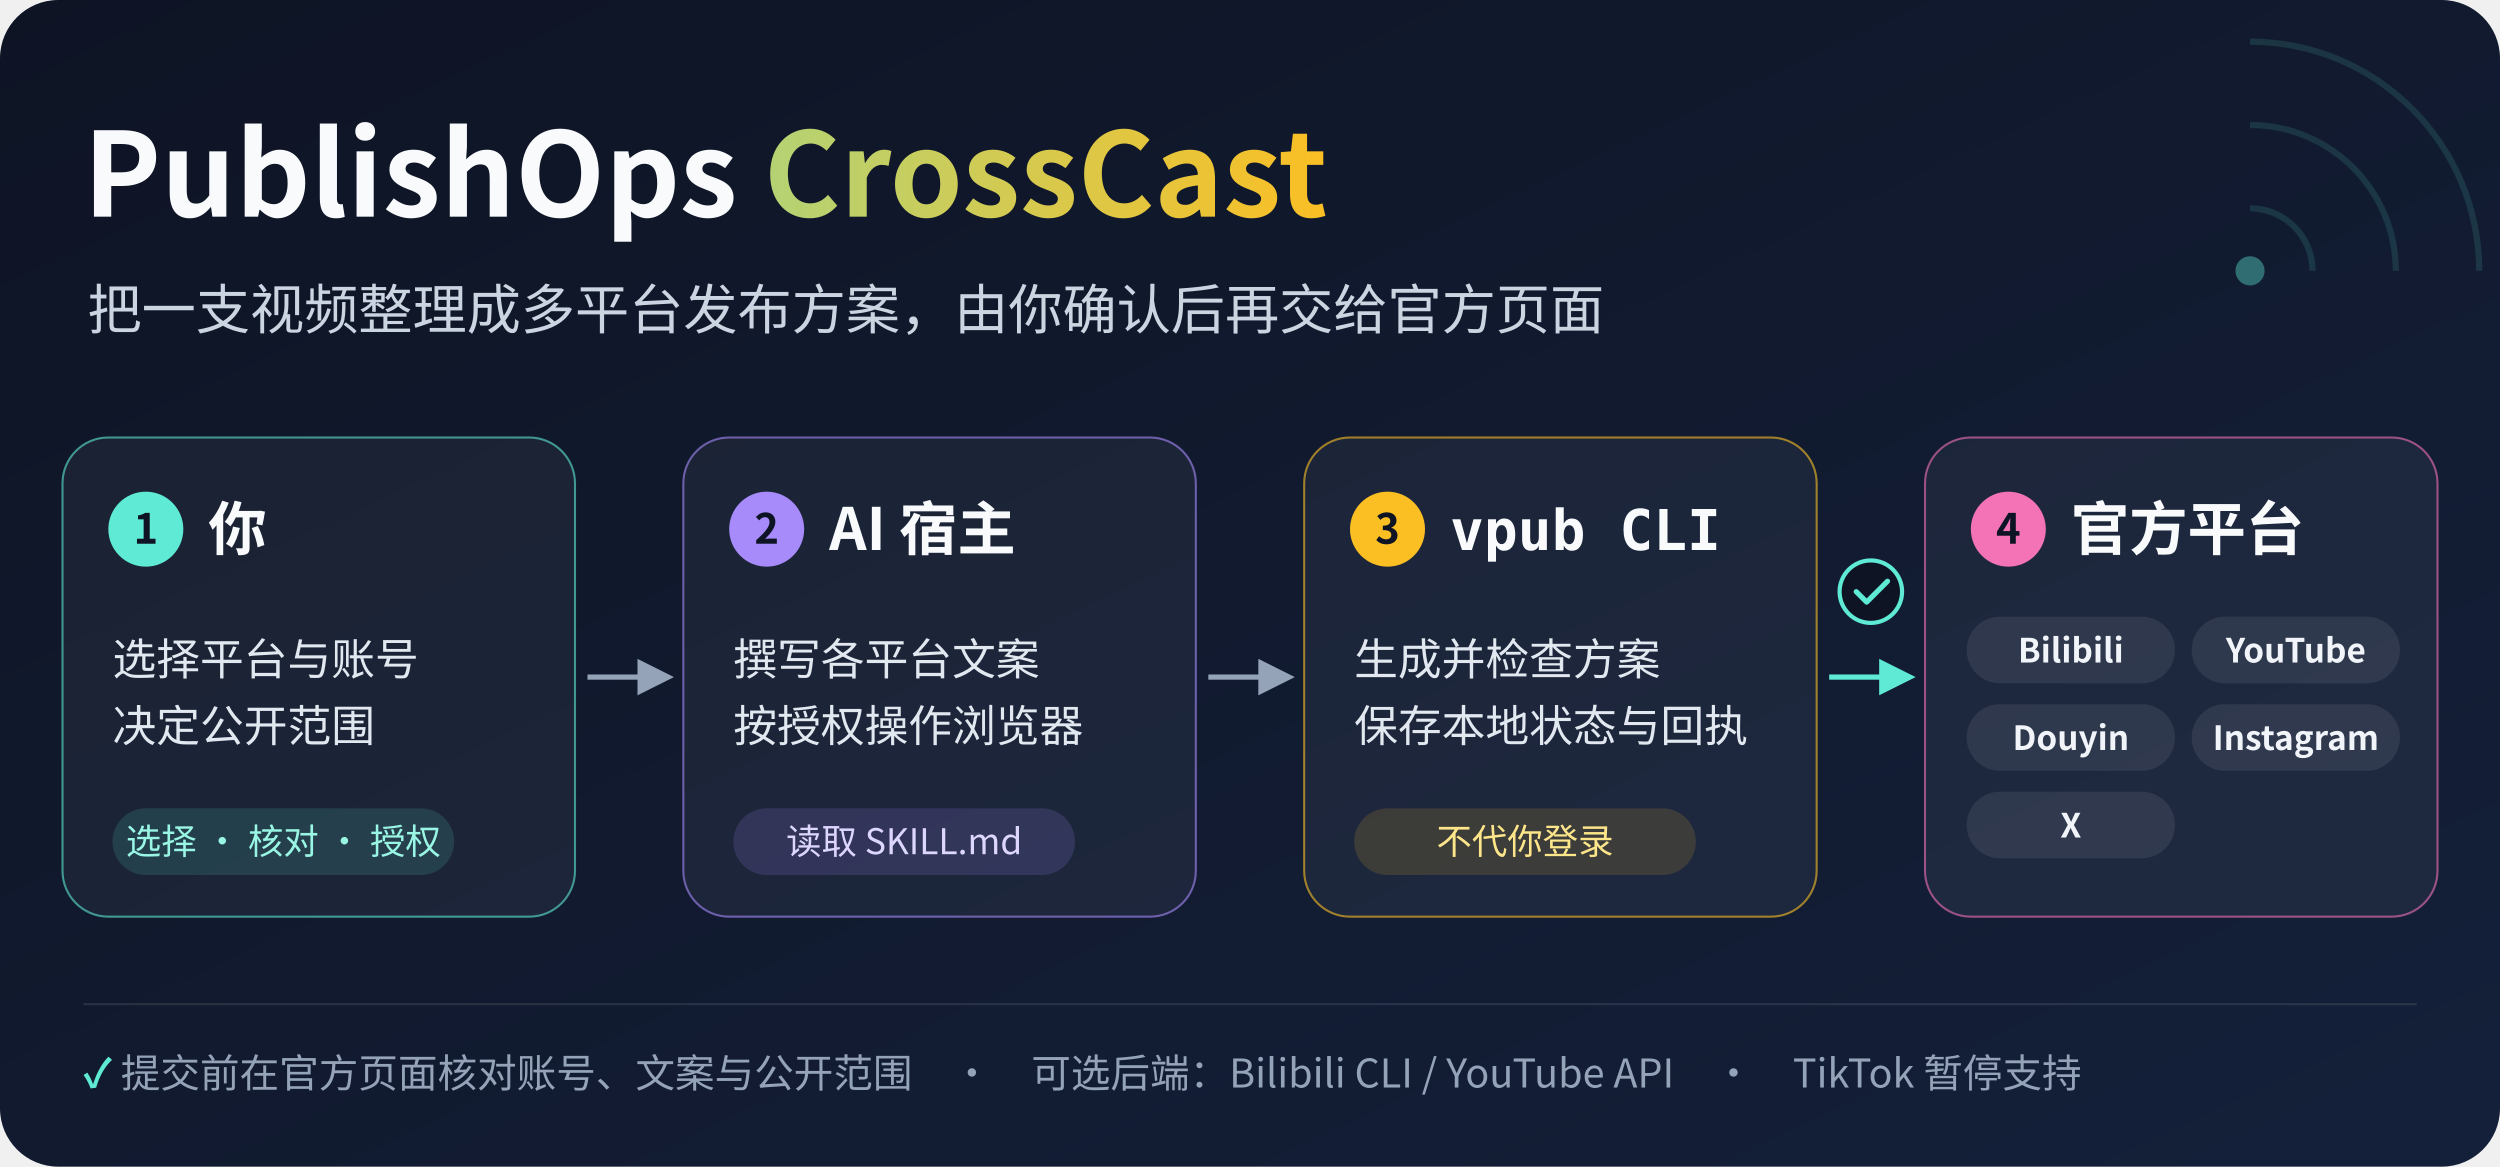
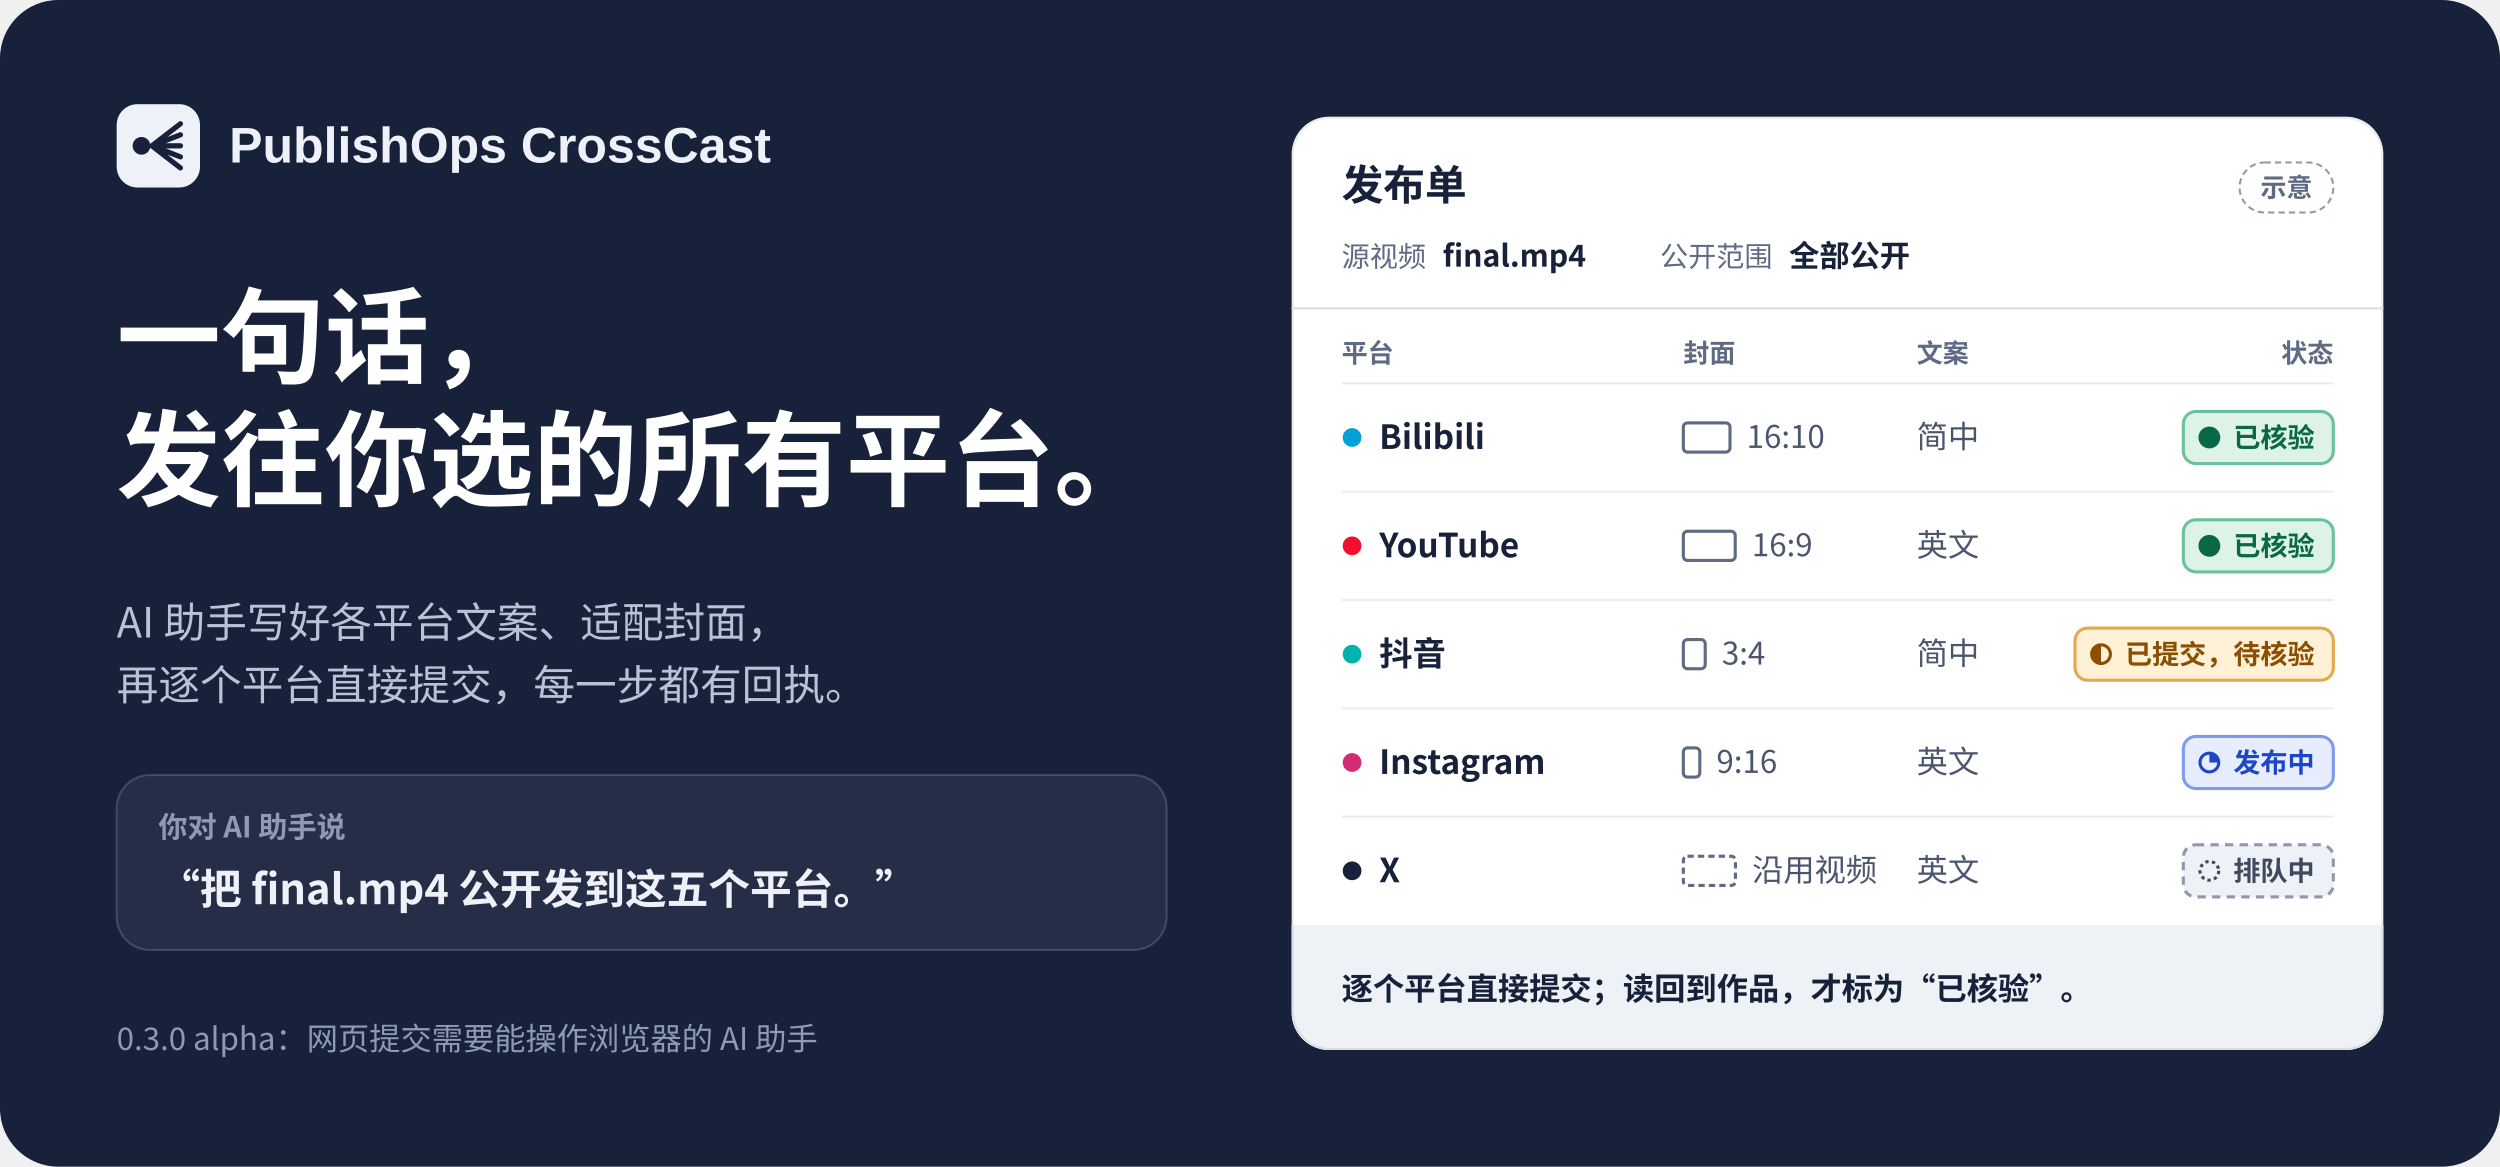
<svg xmlns="http://www.w3.org/2000/svg" width="1200" height="560" viewBox="0 0 1200 560" role="img" aria-labelledby="t d">
  <defs>
-     <linearGradient id="bg" x1="0" y1="0" x2="1" y2="1">
-       <stop offset="0" stop-color="#0e1424" />
-       <stop offset="1" stop-color="#14203a" />
-     </linearGradient>
-     <linearGradient id="accent" x1="0" y1="0" x2="1" y2="0">
-       <stop offset="0" stop-color="#5eead4" />
-       <stop offset="1" stop-color="#fbbf24" />
-     </linearGradient>
-     <marker id="arrow" viewBox="0 0 10 10" refX="8" refY="5" markerWidth="7" markerHeight="7" orient="auto">
-       <path d="M0 0 L10 5 L0 10 Z" fill="#94a3b8" />
-     </marker>
-     <marker id="arrow-ok" viewBox="0 0 10 10" refX="8" refY="5" markerWidth="7" markerHeight="7" orient="auto">
-       <path d="M0 0 L10 5 L0 10 Z" fill="#5eead4" />
-     </marker>
+     <clipPath id="card">
+       <rect x="620" y="56" width="524" height="448" rx="18" />
+     </clipPath>
  </defs>
-   <rect width="1200" height="560" rx="28" fill="url(#bg)" />
-   <g fill="none" stroke="#5eead4" stroke-opacity="0.13" stroke-width="3">
-     <path d="M1080 60 a70 70 0 0 1 70 70" />
-     <path d="M1080 20 a110 110 0 0 1 110 110" />
-     <path d="M1080 100 a30 30 0 0 1 30 30" />
-   </g>
-   <circle cx="1080" cy="130" r="7" fill="#5eead4" fill-opacity="0.4" />
-   <g font-family="'Segoe UI','PingFang SC','Microsoft YaHei','Noto Sans CJK SC','Noto Sans SC',Arial,sans-serif">
-     <text x="40" y="104" font-size="56" font-weight="800" fill="#f8fafc">PublishOps <tspan fill="url(#accent)">CrossCast</tspan>
-     </text>
-     <text x="42" y="158" font-size="26" fill="#cbd5e1">把一支视频整理成多平台发布方案，由你确认后再交给官方页面</text>
-     <g transform="translate(30 210)">
-       <rect width="246" height="230" rx="22" fill="#ffffff" fill-opacity="0.05" stroke="#5eead4" stroke-opacity="0.6" />
-       <circle cx="40" cy="44" r="18" fill="#5eead4" />
-       <text x="40" y="51" text-anchor="middle" font-size="20" font-weight="800" fill="#0e1424">1</text>
-       <text x="70" y="54" font-size="28" font-weight="700" fill="#f8fafc">你</text>
-       <text x="24" y="114" font-size="21" fill="#e2e8f0">选择平台与账号</text>
-       <text x="24" y="146" font-size="21" fill="#e2e8f0">决定公开范围</text>
-       <rect x="24" y="178" width="164" height="32" rx="16" fill="#5eead4" fill-opacity="0.14" />
-       <text x="106" y="200" text-anchor="middle" font-size="17" fill="#99f6e4">选择 · 核对 · 授权</text>
+   <rect width="1200" height="560" rx="28" fill="#17213a" />
+   <g font-family="'PingFang SC','HarmonyOS Sans SC','Microsoft YaHei','Noto Sans CJK SC','Noto Sans SC','Segoe UI',Arial,sans-serif">
+     <g transform="translate(56 50)">
+       <rect width="40" height="40" rx="10" fill="#eef2f8" />
+       <circle cx="11.9" cy="20" r="4.25" fill="#17213a" />
+       <path d="M16.9 20 30.6 9.4M16.9 20 30.6 14.7M16.9 20H30.6M16.9 20 30.6 25.3M16.9 20 30.6 30.6" stroke="#17213a" stroke-width="2.5" stroke-linecap="round" fill="none" />
+       <text x="54" y="28" font-size="24" font-weight="800" fill="#eef2f8" font-family="'Segoe UI',-apple-system,BlinkMacSystemFont,'Helvetica Neue',Arial,'Noto Sans',sans-serif">PublishOps CrossCast</text>
    </g>
-     <g transform="translate(328 210)">
-       <rect width="246" height="230" rx="22" fill="#ffffff" fill-opacity="0.05" stroke="#a78bfa" stroke-opacity="0.6" />
-       <circle cx="40" cy="44" r="18" fill="#a78bfa" />
-       <text x="40" y="51" text-anchor="middle" font-size="20" font-weight="800" fill="#0e1424">2</text>
-       <text x="70" y="54" font-size="28" font-weight="700" fill="#f8fafc">AI 宿主</text>
-       <text x="24" y="114" font-size="21" fill="#e2e8f0">撰写各平台文案</text>
-       <text x="24" y="146" font-size="21" fill="#e2e8f0">按授权操作浏览器</text>
-       <rect x="24" y="178" width="164" height="32" rx="16" fill="#a78bfa" fill-opacity="0.16" />
-       <text x="106" y="200" text-anchor="middle" font-size="17" fill="#ddd6fe">读取 SKILL.md</text>
+     <text x="56" y="180" font-size="50" font-weight="800" fill="#ffffff">一句话，</text>
+     <text x="56" y="239" font-size="50" font-weight="800" fill="#ffffff">发往你选的所有平台。</text>
+     <text x="56" y="306" font-size="20" fill="#b9c3d6">AI 助手写好各平台文案、适配封面，</text>
+     <text x="56" y="336" font-size="20" fill="#b9c3d6">再逐个平台直接提交，每一步都有回执。</text>
+     <rect x="56" y="372" width="504" height="84" rx="16" fill="#ffffff" fill-opacity="0.06" stroke="#ffffff" stroke-opacity="0.16" />
+     <text x="76" y="402" font-size="14" font-weight="600" fill="#8e9ab3">你对 AI 助手说</text>
+     <text x="76" y="434" font-size="20" font-weight="700" fill="#eef2f8">“把 final.mp4 公开发到这五个平台。”</text>
+     <text x="56" y="504" font-size="15" fill="#8e9ab3">0.3.0 alpha：网页提交需要能操作浏览器的 AI 助手</text>
+     <g clip-path="url(#card)">
+       <rect x="620" y="56" width="524" height="448" fill="#ffffff" />
+       <rect x="620" y="444" width="524" height="60" fill="#eef1f6" />
    </g>
-     <g transform="translate(626 210)">
-       <rect width="246" height="230" rx="22" fill="#ffffff" fill-opacity="0.05" stroke="#fbbf24" stroke-opacity="0.6" />
-       <circle cx="40" cy="44" r="18" fill="#fbbf24" />
-       <text x="40" y="51" text-anchor="middle" font-size="20" font-weight="800" fill="#0e1424">3</text>
-       <text x="70" y="54" font-size="27" font-weight="700" fill="#f8fafc" font-family="Consolas,'SFMono-Regular',Menlo,monospace">vpub CLI</text>
-       <text x="24" y="114" font-size="21" fill="#e2e8f0">生成并检查方案</text>
-       <text x="24" y="146" font-size="21" fill="#e2e8f0">保存本地状态与回执</text>
-       <rect x="24" y="178" width="164" height="32" rx="16" fill="#fbbf24" fill-opacity="0.14" />
-       <text x="106" y="200" text-anchor="middle" font-size="17" fill="#fde68a">不代你登录</text>
-     </g>
-     <g transform="translate(924 210)">
-       <rect width="246" height="230" rx="22" fill="#ffffff" fill-opacity="0.05" stroke="#f472b6" stroke-opacity="0.6" />
-       <circle cx="40" cy="44" r="18" fill="#f472b6" />
-       <text x="40" y="51" text-anchor="middle" font-size="20" font-weight="800" fill="#0e1424">4</text>
-       <text x="70" y="54" font-size="28" font-weight="700" fill="#f8fafc">官方平台</text>
-       <g font-size="16" font-weight="600" fill="#f1f5f9">
-         <rect x="20" y="86" width="100" height="32" rx="16" fill="#ffffff" fill-opacity="0.08" />
-         <text x="70" y="108" text-anchor="middle">Bilibili</text>
-         <rect x="128" y="86" width="100" height="32" rx="16" fill="#ffffff" fill-opacity="0.08" />
-         <text x="178" y="108" text-anchor="middle">YouTube</text>
-         <rect x="20" y="128" width="100" height="32" rx="16" fill="#ffffff" fill-opacity="0.08" />
-         <text x="70" y="150" text-anchor="middle">Douyin</text>
-         <rect x="128" y="128" width="100" height="32" rx="16" fill="#ffffff" fill-opacity="0.08" />
-         <text x="178" y="150" text-anchor="middle">Instagram</text>
-         <rect x="20" y="170" width="100" height="32" rx="16" fill="#ffffff" fill-opacity="0.08" />
-         <text x="70" y="192" text-anchor="middle">X</text>
-       </g>
-     </g>
-     <g stroke="#94a3b8" stroke-width="2.5" fill="none" marker-end="url(#arrow)">
-       <path d="M282 325 L320 325" />
-       <path d="M580 325 L618 325" />
-     </g>
-     <path d="M878 325 L916 325" stroke="#5eead4" stroke-width="2.5" fill="none" marker-end="url(#arrow-ok)" />
-     <circle cx="898" cy="284" r="15" fill="#0e1424" stroke="#5eead4" stroke-width="2" />
-     <path d="M891 284 L896 289 L906 279" stroke="#5eead4" stroke-width="2.5" fill="none" stroke-linecap="round" stroke-linejoin="round" />
-     <path d="M40 482 L1160 482" stroke="#ffffff" stroke-opacity="0.1" />
-     <text x="40" y="522" font-size="19" fill="#94a3b8">
-       <tspan fill="#5eead4" font-weight="700">✓</tspan> 提交前在官方页面核对账号、文案与公开范围　·　可选后端：Bilibili CLI / YouTube API　·　TikTok 暂停支持</text>
+     <rect x="620.5" y="56.5" width="523" height="447" rx="18" fill="none" stroke="#000000" stroke-opacity="0.08" />
+     <text x="644" y="96" font-size="20" font-weight="800" fill="#17213a">发布单</text>
+     <rect x="1075.0" y="78" width="45.0" height="24" rx="12" fill="none" stroke="#8e99ae" stroke-dasharray="3 2" />
+     <text x="1097.5" y="94.5" font-size="12.5" font-weight="600" fill="#5f6a83" text-anchor="middle">示意</text>
+     <text x="644" y="128" font-size="13.5" fill="#5f6a83">源视频</text>
+     <text x="692.5" y="128" font-size="14.5" font-weight="700" fill="#17213a">final.mp4</text>
+     <text x="796.8" y="128" font-size="13.5" fill="#5f6a83">公开范围</text>
+     <text x="858.8" y="128" font-size="14.5" font-weight="700" fill="#17213a">全部公开</text>
+     <path d="M620 148 H1144" stroke="#d8dee8" />
+     <text x="644" y="174" font-size="12.5" font-weight="600" fill="#5f6a83">平台</text>
+     <text x="808" y="174" font-size="12.5" font-weight="600" fill="#5f6a83">封面</text>
+     <text x="920" y="174" font-size="12.5" font-weight="600" fill="#5f6a83">文案</text>
+     <text x="1120" y="174" font-size="12.5" font-weight="600" fill="#5f6a83" text-anchor="end">状态</text>
+     <path d="M644 184 H1120" stroke="#e8ecf2" />
+     <circle cx="649" cy="210" r="4.5" fill="#00a1d6" />
+     <text x="662" y="215.5" font-size="16" font-weight="700" fill="#17213a">Bilibili</text>
+     <rect x="808" y="203.0" width="22.4" height="14" rx="2" fill="none" stroke="#5f6a83" stroke-width="1.5" />
+     <text x="838.4" y="215" font-size="15" fill="#4b566e">16:10</text>
+     <text x="920" y="215" font-size="15" fill="#4b566e">简中</text>
+     <rect x="1048.0" y="197.5" width="72.0" height="25" rx="6" fill="#ddf3e8" stroke="#6cc19c" stroke-width="1.5" />
+     <circle cx="1060.5" cy="210" r="4.5" fill="none" stroke="#0a6847" stroke-width="1.5" />
+     <circle cx="1060.5" cy="210" r="4.5" fill="#0a6847" />
+     <text x="1072.0" y="214.7" font-size="13" font-weight="700" fill="#0a6847">已核验</text>
+     <path d="M644 236 H1120" stroke="#e8ecf2" />
+     <circle cx="649" cy="262" r="4.5" fill="#f0102f" />
+     <text x="662" y="267.5" font-size="16" font-weight="700" fill="#17213a">YouTube</text>
+     <rect x="808" y="255.0" width="24.9" height="14" rx="2" fill="none" stroke="#5f6a83" stroke-width="1.5" />
+     <text x="840.9" y="267" font-size="15" fill="#4b566e">16:9</text>
+     <text x="920" y="267" font-size="15" fill="#4b566e">英文</text>
+     <rect x="1048.0" y="249.5" width="72.0" height="25" rx="6" fill="#ddf3e8" stroke="#6cc19c" stroke-width="1.5" />
+     <circle cx="1060.5" cy="262" r="4.5" fill="none" stroke="#0a6847" stroke-width="1.5" />
+     <circle cx="1060.5" cy="262" r="4.5" fill="#0a6847" />
+     <text x="1072.0" y="266.7" font-size="13" font-weight="700" fill="#0a6847">已核验</text>
+     <path d="M644 288 H1120" stroke="#e8ecf2" />
+     <circle cx="649" cy="314" r="4.5" fill="#00b3ad" />
+     <text x="662" y="319.5" font-size="16" font-weight="700" fill="#17213a">抖音</text>
+     <rect x="808" y="307.0" width="10.5" height="14" rx="2" fill="none" stroke="#5f6a83" stroke-width="1.5" />
+     <text x="826.5" y="319" font-size="15" fill="#4b566e">3:4</text>
+     <text x="920" y="319" font-size="15" fill="#4b566e">简中</text>
+     <rect x="996.0" y="301.5" width="124.0" height="25" rx="6" fill="#fff1d6" stroke="#e3a94f" stroke-width="1.5" />
+     <circle cx="1008.5" cy="314" r="4.5" fill="none" stroke="#8a4f00" stroke-width="1.5" />
+     <path d="M1008.5 309.5 A4.5 4.5 0 0 0 1008.5 318.5 Z" fill="#8a4f00" />
+     <text x="1020.0" y="318.7" font-size="13" font-weight="700" fill="#8a4f00">已提交，待核验</text>
+     <path d="M644 340 H1120" stroke="#e8ecf2" />
+     <circle cx="649" cy="366" r="4.5" fill="#d62976" />
+     <text x="662" y="371.5" font-size="16" font-weight="700" fill="#17213a">Instagram</text>
+     <rect x="808" y="359.0" width="7.9" height="14" rx="2" fill="none" stroke="#5f6a83" stroke-width="1.5" />
+     <text x="823.9" y="371" font-size="15" fill="#4b566e">9:16</text>
+     <text x="920" y="371" font-size="15" fill="#4b566e">英文</text>
+     <rect x="1048.0" y="353.5" width="72.0" height="25" rx="6" fill="#e7edff" stroke="#7f9ceb" stroke-width="1.5" />
+     <circle cx="1060.5" cy="366" r="4.5" fill="none" stroke="#1d47c4" stroke-width="1.5" />
+     <path d="M1060.5 366 L1060.5 361.5 A4.5 4.5 0 0 1 1065.0 366 Z" fill="#1d47c4" />
+     <text x="1072.0" y="370.7" font-size="13" font-weight="700" fill="#1d47c4">发布中</text>
+     <path d="M644 392 H1120" stroke="#e8ecf2" />
+     <circle cx="649" cy="418" r="4.5" fill="#17213a" />
+     <text x="662" y="423.5" font-size="16" font-weight="700" fill="#17213a">X</text>
+     <rect x="808" y="411.0" width="25" height="14" rx="2" fill="none" stroke="#5f6a83" stroke-width="1.5" stroke-dasharray="3 2" />
+     <text x="841.0" y="423" font-size="15" fill="#4b566e">沿用视频</text>
+     <text x="920" y="423" font-size="15" fill="#4b566e">英文</text>
+     <rect x="1048.0" y="405.5" width="72.0" height="25" rx="6" fill="#eef1f6" stroke="#8e99ae" stroke-width="1.5" stroke-dasharray="4 3" />
+     <circle cx="1060.5" cy="418" r="4.5" fill="none" stroke="#3f4a5f" stroke-width="1.5" stroke-dasharray="1.6 1.6" />
+     <text x="1072.0" y="422.7" font-size="13" font-weight="700" fill="#3f4a5f">排队中</text>
+     <text x="644" y="480" font-size="15" font-weight="700" fill="#17213a">逐个平台直接提交；读回到作品，才标为“已核验”。</text>
  </g>
</svg>
